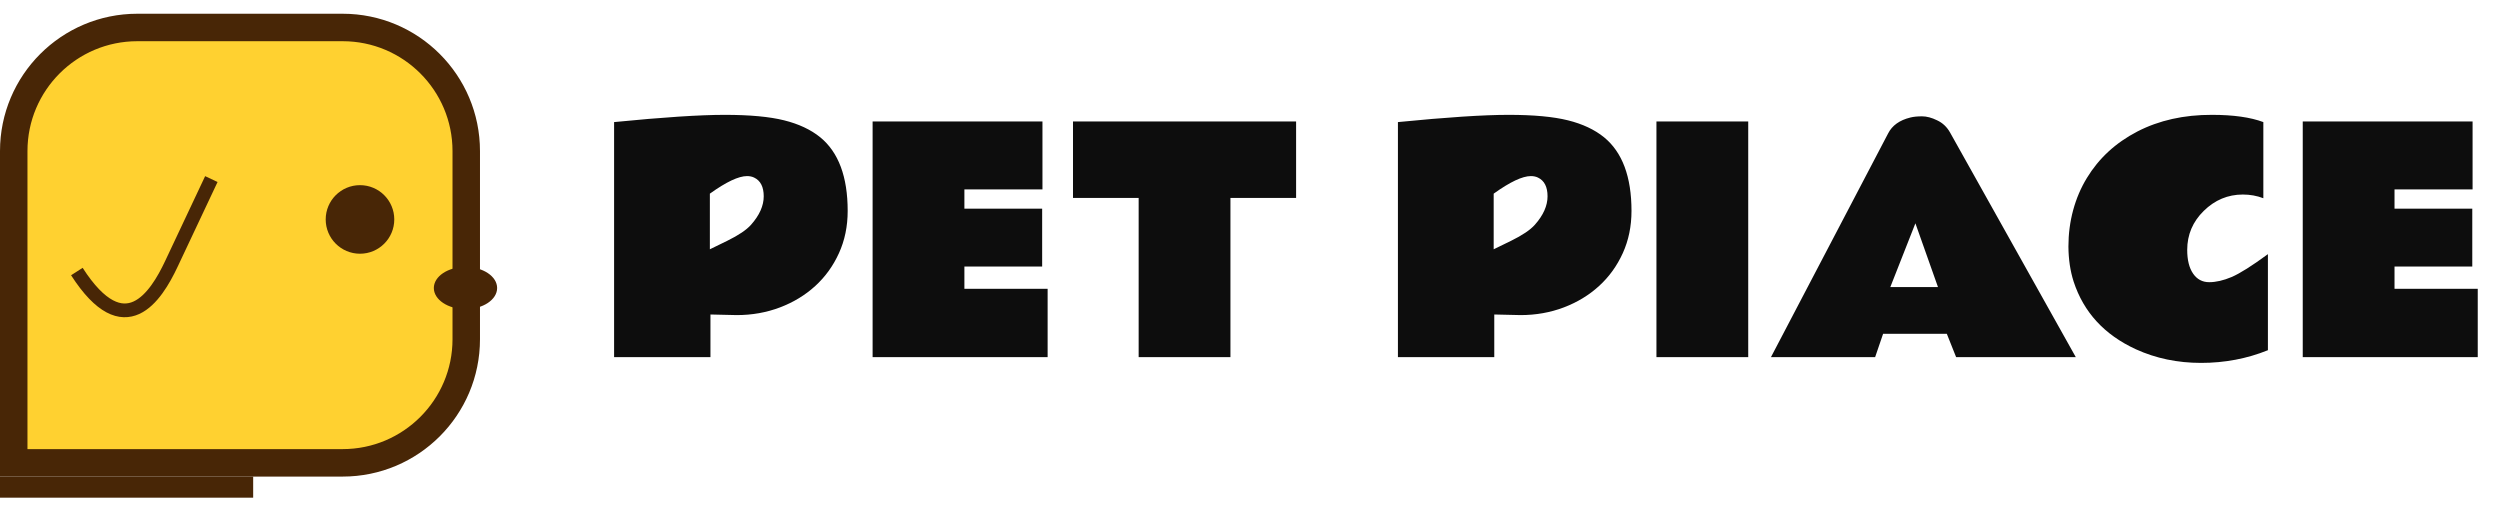
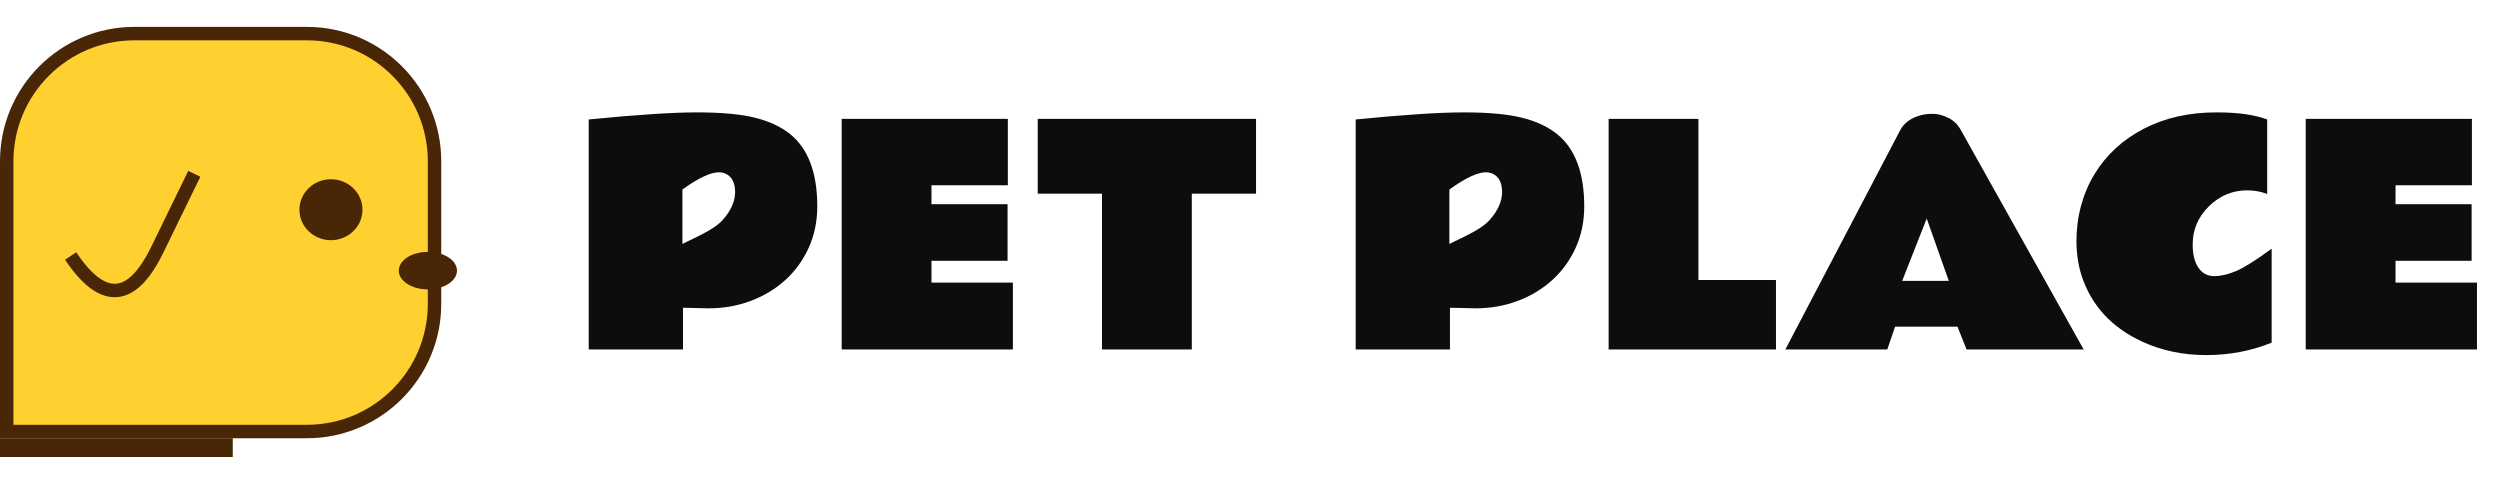
- <svg xmlns="http://www.w3.org/2000/svg" width="182" height="37" viewBox="0 0 182 37" fill="none">
-   <path d="M10 2H24.943C29.913 2 33.943 6.029 33.943 11V24.695C33.943 29.665 29.913 33.695 24.943 33.695H1V11C1 6.029 5.029 2 10 2Z" fill="#FFD130" stroke="#482606" stroke-width="2" />
-   <circle cx="26.207" cy="15.975" r="2.496" fill="#482606" />
-   <path d="M15.386 13.037L12.469 19.226C11.375 21.547 9.087 25.196 5.595 19.768" stroke="#482606" />
-   <ellipse cx="33.887" cy="20.968" rx="2.304" ry="1.536" fill="#482606" />
-   <rect y="34.695" width="18.431" height="1.536" fill="#482606" />
-   <path d="M44.706 8.888C48.258 8.537 50.944 8.361 52.763 8.361C54.582 8.361 56.021 8.494 57.081 8.759C58.148 9.024 59.025 9.436 59.713 9.994C61.045 11.083 61.711 12.87 61.711 15.354C61.711 16.472 61.5 17.496 61.077 18.427C60.655 19.358 60.078 20.156 59.348 20.822C58.617 21.488 57.761 22.008 56.78 22.38C55.799 22.752 54.75 22.939 53.633 22.939L51.721 22.895V26H44.706V8.888ZM54.385 12.819C53.769 12.819 52.867 13.245 51.678 14.098V18.148L52.935 17.535C53.765 17.127 54.345 16.737 54.675 16.364C55.291 15.67 55.599 14.979 55.599 14.291C55.599 13.604 55.366 13.149 54.9 12.927C54.75 12.855 54.578 12.819 54.385 12.819ZM63.526 8.845H75.891V13.786H70.208V15.193H75.869V19.404H70.208V21.026H76.267V26H63.526V8.845ZM78.114 8.845H94.356V14.409H89.576V26H82.894V14.409H78.114V8.845ZM101.769 8.888C105.321 8.537 108.006 8.361 109.825 8.361C111.644 8.361 113.084 8.494 114.144 8.759C115.211 9.024 116.088 9.436 116.775 9.994C118.107 11.083 118.773 12.87 118.773 15.354C118.773 16.472 118.562 17.496 118.14 18.427C117.717 19.358 117.141 20.156 116.41 20.822C115.68 21.488 114.824 22.008 113.843 22.38C112.862 22.752 111.812 22.939 110.695 22.939L108.783 22.895V26H101.769V8.888ZM111.447 12.819C110.831 12.819 109.929 13.245 108.74 14.098V18.148L109.997 17.535C110.828 17.127 111.408 16.737 111.737 16.364C112.353 15.67 112.661 14.979 112.661 14.291C112.661 13.604 112.428 13.149 111.963 12.927C111.812 12.855 111.641 12.819 111.447 12.819ZM127.271 26H120.589V8.845H127.271V26ZM128.925 26L137.454 9.715C137.748 9.135 138.288 8.748 139.076 8.555C139.305 8.497 139.588 8.469 139.925 8.469C140.261 8.469 140.627 8.565 141.021 8.759C141.422 8.945 141.737 9.242 141.966 9.65L151.118 26H142.406L141.729 24.303H137.089L136.509 26H128.925ZM137.615 20.898H141.085L139.441 16.257L137.615 20.898ZM164.771 14.431C164.306 14.252 163.808 14.162 163.278 14.162C162.19 14.162 161.241 14.56 160.432 15.354C159.63 16.142 159.229 17.088 159.229 18.19C159.229 18.928 159.372 19.505 159.658 19.92C159.945 20.335 160.335 20.543 160.829 20.543C161.323 20.543 161.868 20.418 162.462 20.167C163.063 19.909 163.944 19.354 165.104 18.502V25.495C163.579 26.111 161.957 26.419 160.238 26.419C158.527 26.419 156.948 26.09 155.501 25.431C153.202 24.378 151.688 22.731 150.957 20.489C150.714 19.723 150.588 18.878 150.581 17.954C150.581 17.03 150.696 16.146 150.925 15.301C151.154 14.456 151.487 13.675 151.924 12.959C152.798 11.52 154.022 10.392 155.598 9.575C157.18 8.759 158.992 8.354 161.033 8.361C162.587 8.361 163.833 8.537 164.771 8.888V14.431ZM167.64 8.845H180.004V13.786H174.321V15.193H179.982V19.404H174.321V21.026H180.38V26H167.64V8.845Z" fill="#0D0D0D" />
+ <svg xmlns="http://www.w3.org/2000/svg" width="186" height="37" viewBox="0 0 186 37" fill="none">
+   <path d="M10 2.5H22.829C28.076 2.5 32.329 6.753 32.329 12V22.605C32.329 27.852 28.076 32.105 22.829 32.105H0.5V12C0.5 6.753 4.753 2.5 10 2.5Z" fill="#FFD130" stroke="#482606" />
+   <ellipse cx="24.623" cy="15.603" rx="2.345" ry="2.267" fill="#482606" />
+   <path d="M14.456 12.932L11.715 18.553C10.687 20.662 8.538 23.976 5.256 19.046" stroke="#482606" />
+   <ellipse cx="31.835" cy="20.135" rx="2.165" ry="1.395" fill="#482606" />
+   <rect y="32.605" width="17.317" height="1.395" fill="#482606" />
+   <path d="M43.8 8.888C47.352 8.537 50.037 8.361 51.856 8.361C53.675 8.361 55.115 8.494 56.175 8.759C57.242 9.024 58.119 9.436 58.807 9.994C60.139 11.083 60.805 12.87 60.805 15.354C60.805 16.472 60.593 17.496 60.171 18.427C59.748 19.358 59.172 20.156 58.441 20.822C57.711 21.488 56.855 22.008 55.874 22.38C54.893 22.752 53.844 22.939 52.727 22.939L50.815 22.895V26H43.8V8.888ZM53.478 12.819C52.863 12.819 51.96 13.245 50.772 14.098V18.148L52.028 17.535C52.859 17.127 53.439 16.737 53.769 16.364C54.384 15.67 54.692 14.979 54.692 14.291C54.692 13.604 54.46 13.149 53.994 12.927C53.844 12.855 53.672 12.819 53.478 12.819ZM62.62 8.845H74.984V13.786H69.302V15.193H74.963V19.404H69.302V21.026H75.36V26H62.62V8.845ZM77.208 8.845H93.45V14.409H88.67V26H81.988V14.409H77.208V8.845ZM100.862 8.888C104.414 8.537 107.1 8.361 108.919 8.361C110.738 8.361 112.177 8.494 113.237 8.759C114.304 9.024 115.182 9.436 115.869 9.994C117.201 11.083 117.867 12.87 117.867 15.354C117.867 16.472 117.656 17.496 117.233 18.427C116.811 19.358 116.234 20.156 115.504 20.822C114.773 21.488 113.918 22.008 112.937 22.38C111.955 22.752 110.906 22.939 109.789 22.939L107.877 22.895V26H100.862V8.888ZM110.541 12.819C109.925 12.819 109.023 13.245 107.834 14.098V18.148L109.091 17.535C109.922 17.127 110.502 16.737 110.831 16.364C111.447 15.67 111.755 14.979 111.755 14.291C111.755 13.604 111.522 13.149 111.057 12.927C110.906 12.855 110.734 12.819 110.541 12.819ZM119.683 8.845H126.364V20.833H132.133V26H119.683V8.845ZM132.831 26L141.36 9.715C141.654 9.135 142.195 8.748 142.982 8.555C143.212 8.497 143.494 8.469 143.831 8.469C144.168 8.469 144.533 8.565 144.927 8.759C145.328 8.945 145.643 9.242 145.872 9.65L155.024 26H146.312L145.636 24.303H140.995L140.415 26H132.831ZM141.521 20.898H144.991L143.348 16.257L141.521 20.898ZM168.678 14.431C168.212 14.252 167.715 14.162 167.185 14.162C166.096 14.162 165.147 14.56 164.338 15.354C163.536 16.142 163.135 17.088 163.135 18.19C163.135 18.928 163.278 19.505 163.564 19.92C163.851 20.335 164.241 20.543 164.735 20.543C165.229 20.543 165.774 20.418 166.368 20.167C166.97 19.909 167.851 19.354 169.011 18.502V25.495C167.485 26.111 165.863 26.419 164.145 26.419C162.433 26.419 160.854 26.09 159.407 25.431C157.108 24.378 155.594 22.731 154.863 20.489C154.62 19.723 154.494 18.878 154.487 17.954C154.487 17.03 154.602 16.146 154.831 15.301C155.06 14.456 155.393 13.675 155.83 12.959C156.704 11.52 157.928 10.392 159.504 9.575C161.087 8.759 162.898 8.354 164.939 8.361C166.493 8.361 167.74 8.537 168.678 8.888V14.431ZM171.546 8.845H183.91V13.786H178.228V15.193H183.889V19.404H178.228V21.026H184.286V26H171.546V8.845Z" fill="#0D0D0D" />
</svg>
